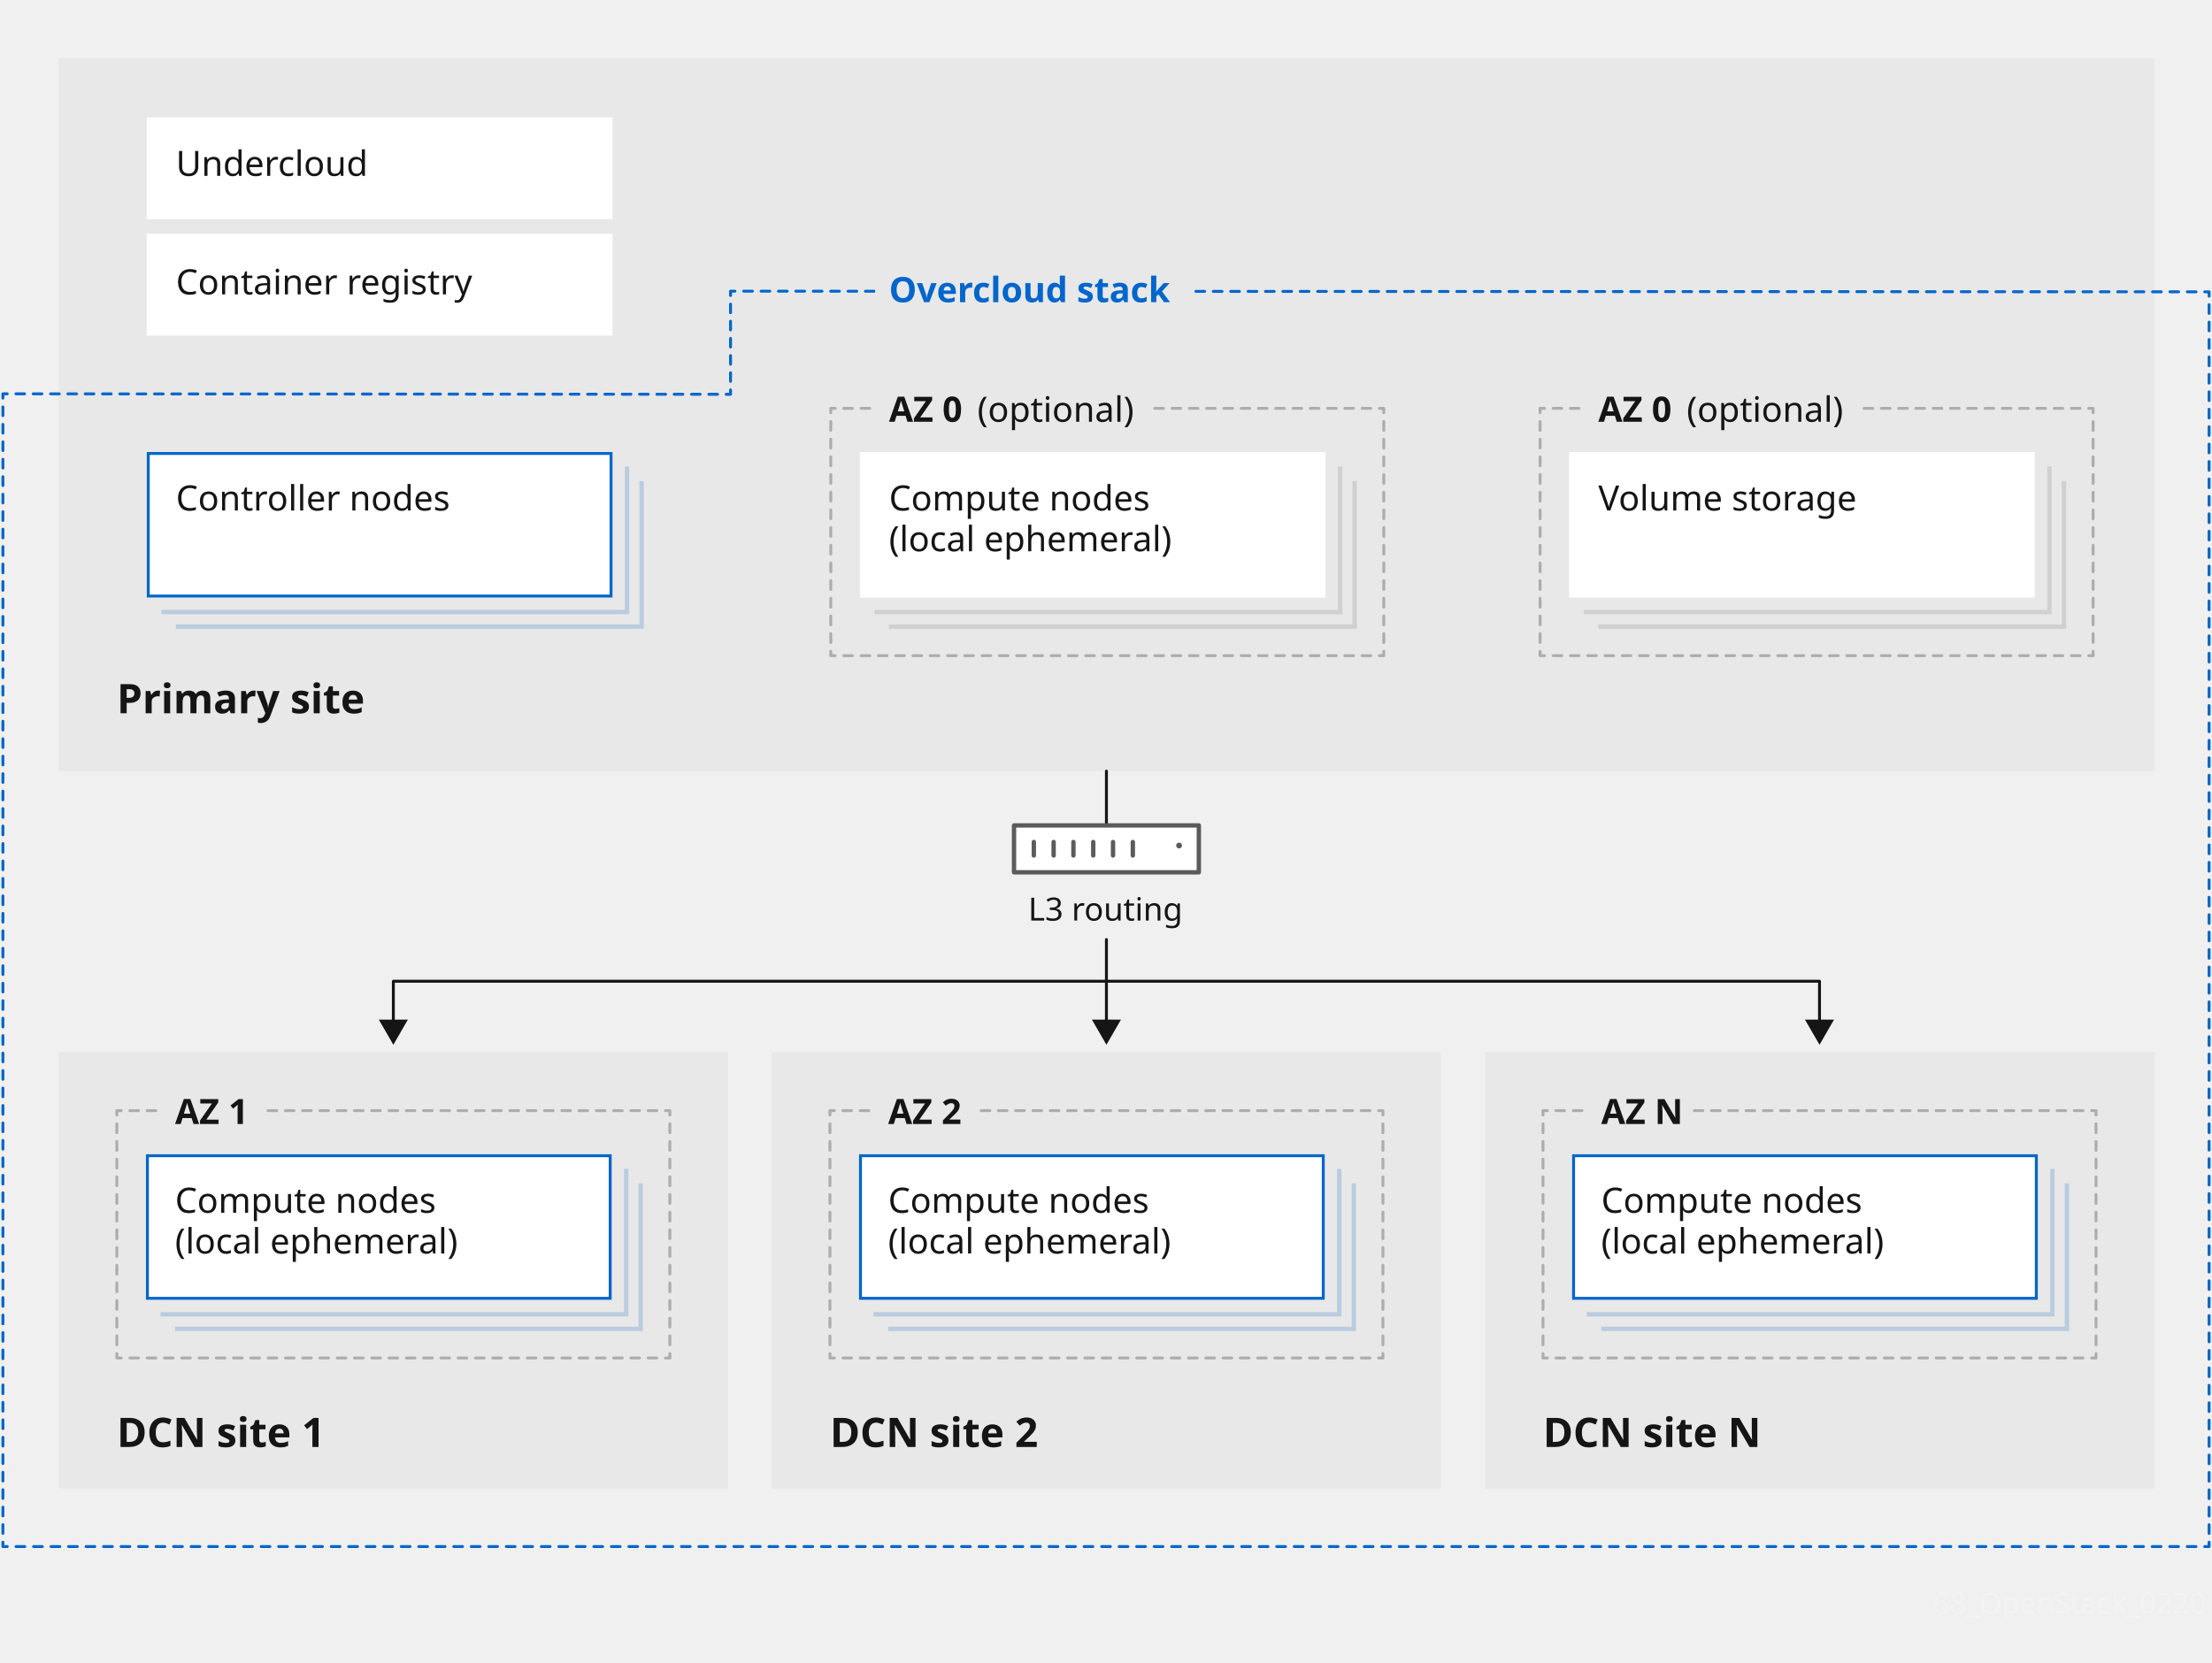
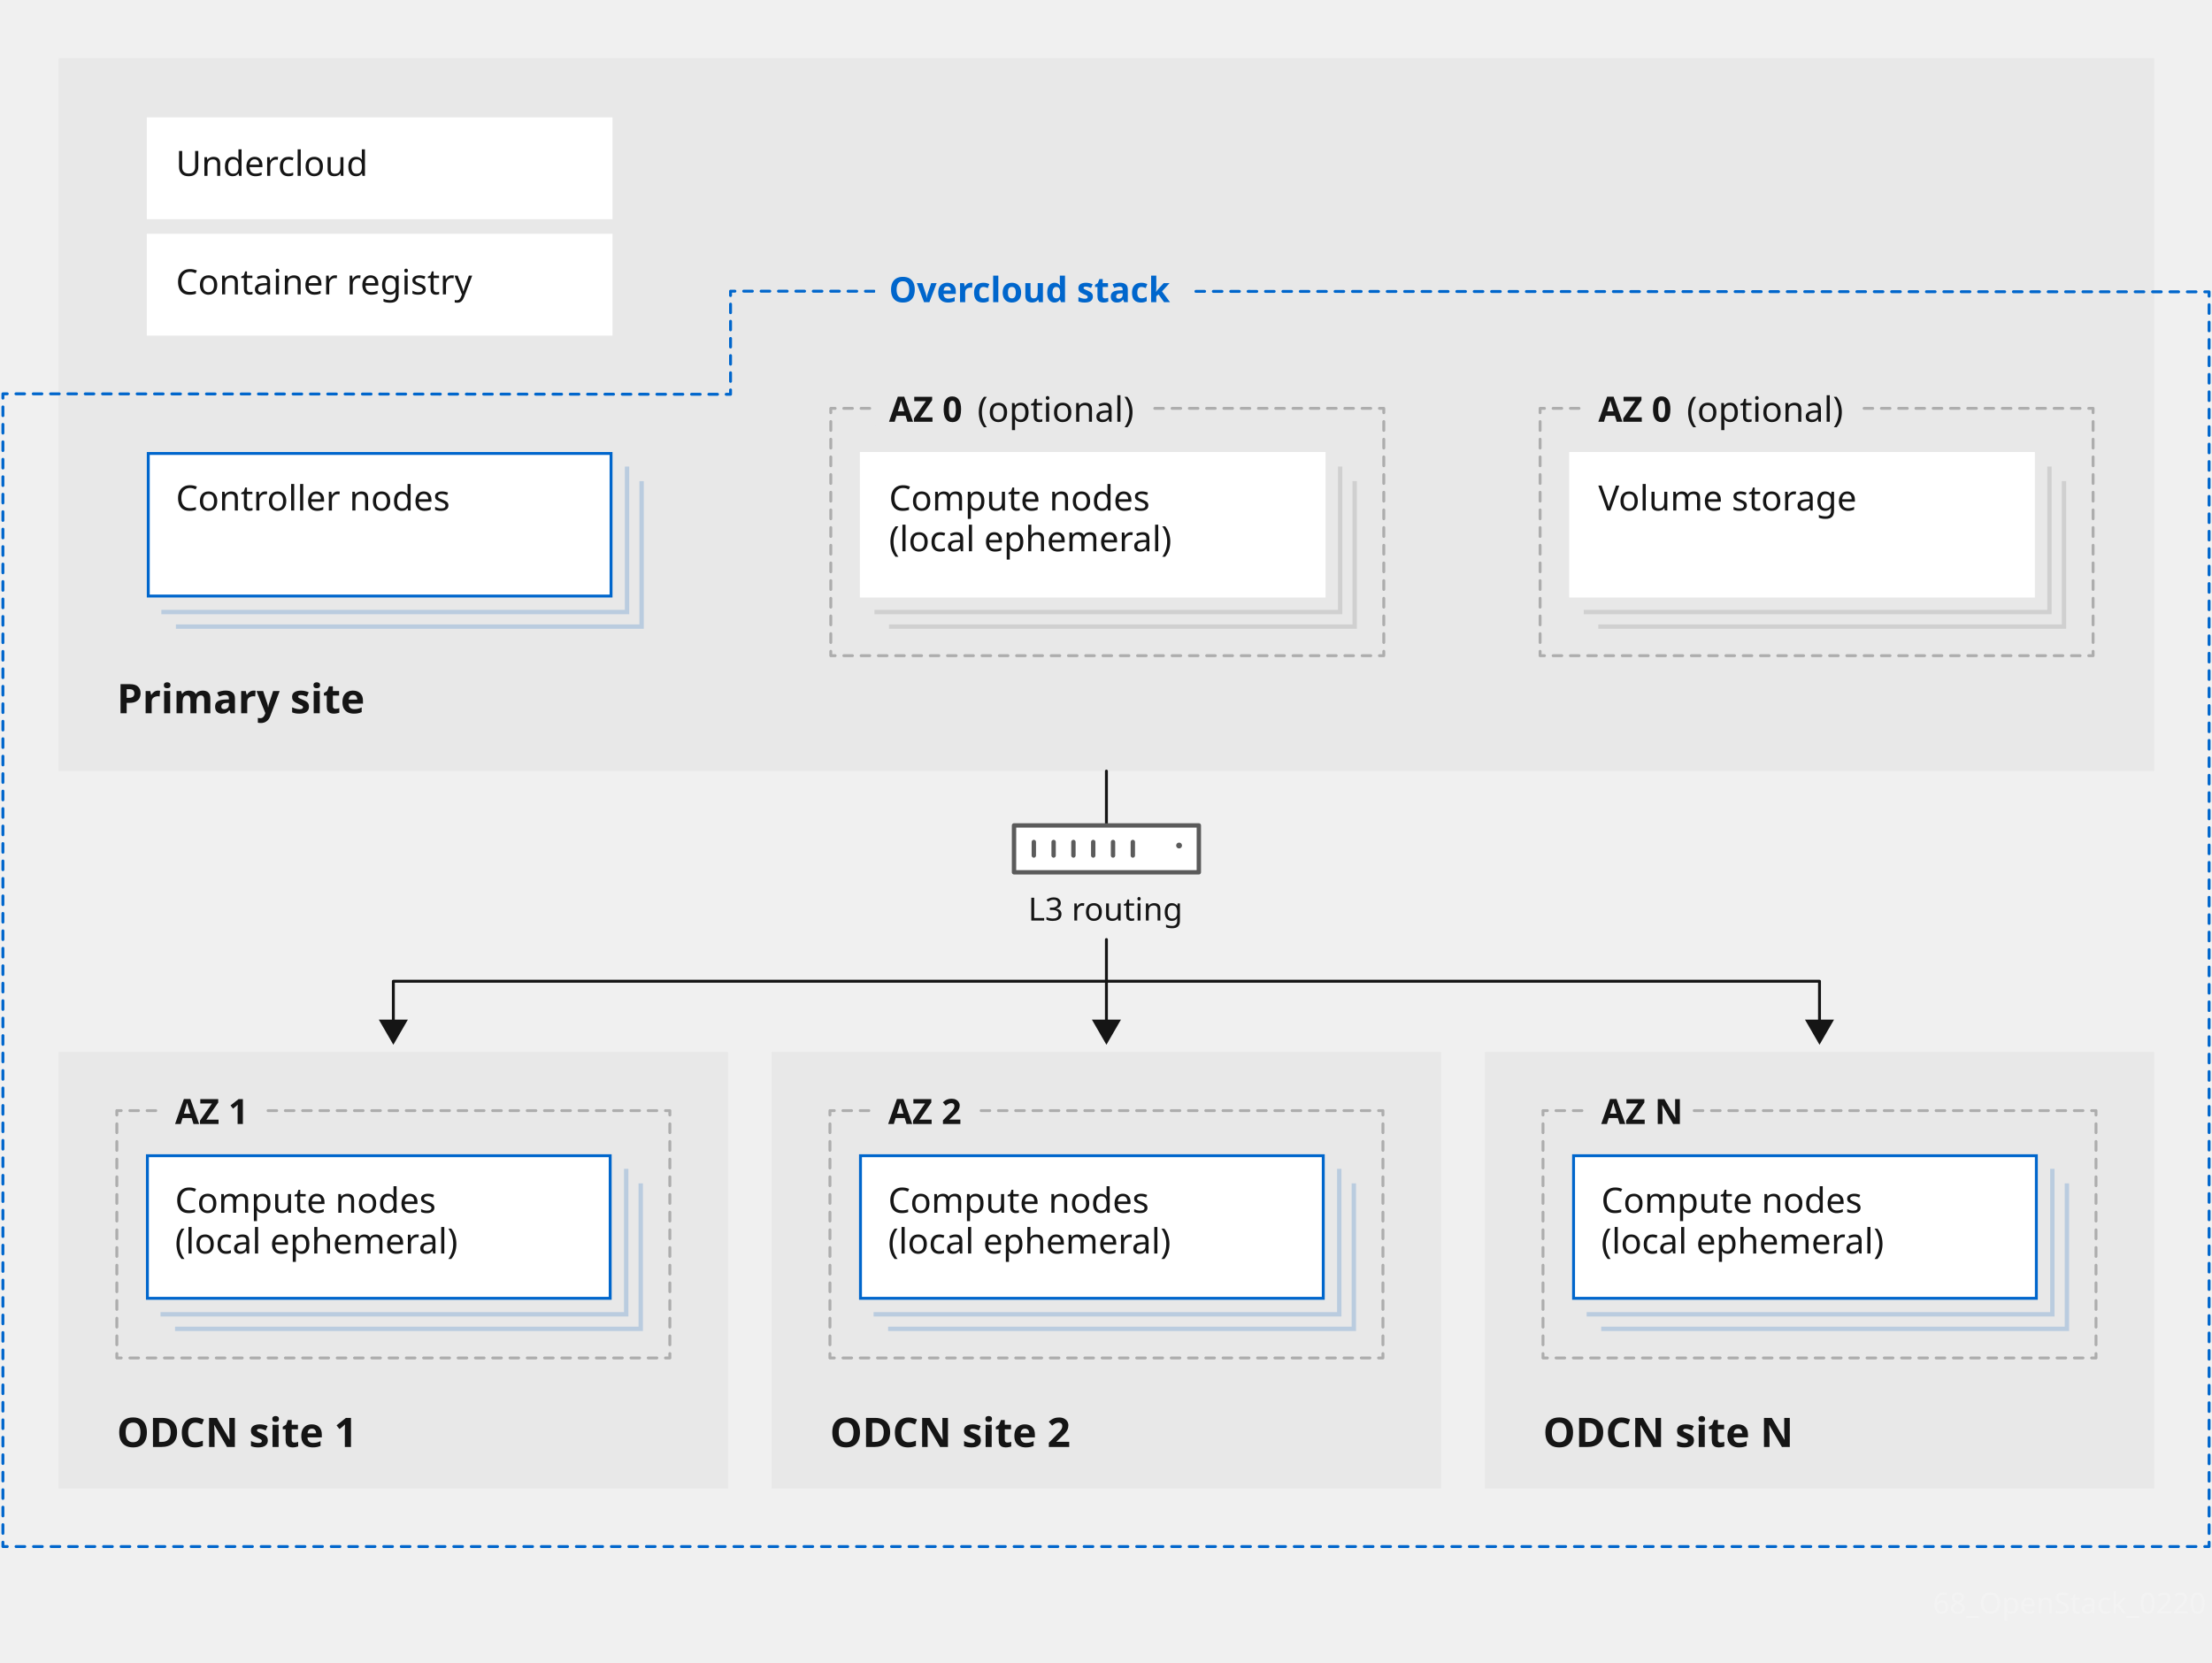
<svg xmlns="http://www.w3.org/2000/svg" width="760" height="571.5" viewBox="0 0 760 571.5">
  <defs>
    <style>
      .a {
        fill: #e8e8e8;
      }

      .b {
        font-size: 14px;
      }

      .b, .f, .t, .u, .y {
        fill: #151515;
      }

      .b, .y, .z {
        font-family: RedHatText-Bold, Red Hat Text;
        font-weight: 700;
      }

      .ab, .c, .g, .h, .i, .j, .l, .m, .n, .o, .p, .q, .r, .s, .w, .x {
        fill: none;
      }

      .c {
        stroke: #baccdf;
      }

      .c, .j {
        stroke-miterlimit: 10;
      }

      .c, .j, .v, .x {
        stroke-width: 1.5px;
      }

      .d, .v {
        fill: #fff;
      }

      .e, .z {
        fill: #06c;
      }

      .f, .y, .z {
        font-size: 12px;
      }

      .f, .u {
        font-family: RedHatText-Medium, Red Hat Text;
        font-weight: 500;
      }

      .g, .h, .i {
        stroke: #adadad;
      }

      .g, .h, .i, .l, .m, .n, .o, .p, .q, .r, .s, .v, .w, .x {
        stroke-linecap: round;
        stroke-linejoin: round;
      }

      .h {
        stroke-dasharray: 2.968 2.968;
      }

      .i {
        stroke-dasharray: 3.037 3.037;
      }

      .j {
        stroke: #d0d0d0;
      }

      .aa, .k {
        font-family: RedHatText-Regular, Red Hat Text;
      }

      .k {
        font-weight: 400;
      }

      .l, .m, .n, .o, .p, .q, .r {
        stroke: #06c;
      }

      .m {
        stroke-dasharray: 2.988 2.988;
      }

      .n {
        stroke-dasharray: 2.949 2.949;
      }

      .o {
        stroke-dasharray: 2.976 2.976;
      }

      .p {
        stroke-dasharray: 3.001 3.001;
      }

      .q {
        stroke-dasharray: 3.008 3.008;
      }

      .r {
        stroke-dasharray: 2.995 2.995;
      }

      .s {
        stroke: #151515;
      }

      .u {
        font-size: 11px;
      }

      .v, .w, .x {
        stroke: #5b5b5b;
      }

      .w {
        stroke-width: 2px;
      }

      .aa {
        font-size: 10px;
        fill: #f3f3f3;
      }
    </style>
  </defs>
  <rect class="a" x="20.147" y="20" width="720" height="245" />
  <text class="b" transform="translate(40.147 245.12)">Primary site</text>
  <g>
    <polyline class="c" points="220.442 165.34 220.442 215.34 60.442 215.34" />
    <polyline class="c" points="215.442 160.34 215.442 210.34 55.442 210.34" />
    <g>
      <rect class="d" x="50.942" y="155.84" width="159" height="49" />
      <path class="e" d="M209.442,156.34v48h-158v-48h158m1-1h-160v50h160v-50Z" />
    </g>
    <text class="f" transform="translate(60.44 175.444)">Controller nodes</text>
  </g>
  <g>
    <polyline class="g" points="475.442 223.84 475.442 225.34 473.942 225.34" />
    <line class="h" x1="470.974" y1="225.34" x2="288.426" y2="225.34" />
    <polyline class="g" points="286.942 225.34 285.442 225.34 285.442 223.84" />
    <line class="i" x1="285.442" y1="220.803" x2="285.442" y2="143.358" />
    <polyline class="g" points="285.442 141.84 285.442 140.34 286.942 140.34" />
    <line class="h" x1="289.91" y1="140.34" x2="472.458" y2="140.34" />
    <polyline class="g" points="473.942 140.34 475.442 140.34 475.442 141.84" />
    <line class="i" x1="475.442" y1="144.877" x2="475.442" y2="222.321" />
  </g>
  <polyline class="j" points="465.442 165.34 465.442 215.34 305.442 215.34" />
  <polyline class="j" points="460.442 160.34 460.442 210.34 300.442 210.34" />
  <rect class="d" x="295.442" y="155.34" width="160" height="50" />
  <text class="f" transform="translate(305.44 175.444)">Compute nodes<tspan class="k">
      <tspan x="0" y="14">(local ephemeral)</tspan>
    </tspan>
  </text>
  <polyline class="j" points="704.147 160.34 704.147 210.34 544.147 210.34" />
  <g>
    <polyline class="j" points="709.147 165.34 709.147 215.34 549.147 215.34" />
    <rect class="d" x="539.147" y="155.34" width="160" height="50" />
  </g>
  <text class="f" transform="translate(549.146 175.444)">Volume storage</text>
  <rect class="a" x="20.147" y="361.555" width="230" height="150" />
  <g>
    <polyline class="g" points="230.147 465.186 230.147 466.686 228.647 466.686" />
    <line class="h" x1="225.679" y1="466.686" x2="43.131" y2="466.686" />
    <polyline class="g" points="41.647 466.686 40.147 466.686 40.147 465.186" />
    <line class="i" x1="40.147" y1="462.148" x2="40.147" y2="384.704" />
    <polyline class="g" points="40.147 383.186 40.147 381.686 41.647 381.686" />
    <line class="h" x1="44.615" y1="381.686" x2="227.163" y2="381.686" />
    <polyline class="g" points="228.647 381.686 230.147 381.686 230.147 383.186" />
    <line class="i" x1="230.147" y1="386.223" x2="230.147" y2="463.667" />
  </g>
  <polyline class="c" points="220.147 406.686 220.147 456.686 60.147 456.686" />
  <polyline class="c" points="215.147 401.686 215.147 451.686 55.147 451.686" />
  <g>
    <rect class="d" x="50.647" y="397.186" width="159" height="49" />
    <path class="e" d="M209.147,397.686v48h-158v-48h158m1-1h-160v50h160v-50Z" />
  </g>
  <text class="f" transform="translate(60.147 416.79)">Compute nodes<tspan class="k">
      <tspan x="0" y="14">(local ephemeral)</tspan>
    </tspan>
  </text>
  <rect class="a" x="510.147" y="361.555" width="230" height="150" />
  <g>
    <polyline class="g" points="720.147 465.186 720.147 466.686 718.647 466.686" />
    <line class="h" x1="715.679" y1="466.686" x2="533.131" y2="466.686" />
    <polyline class="g" points="531.647 466.686 530.147 466.686 530.147 465.186" />
    <line class="i" x1="530.147" y1="462.148" x2="530.147" y2="384.704" />
    <polyline class="g" points="530.147 383.186 530.147 381.686 531.647 381.686" />
    <line class="h" x1="534.615" y1="381.686" x2="717.163" y2="381.686" />
    <polyline class="g" points="718.647 381.686 720.147 381.686 720.147 383.186" />
    <line class="i" x1="720.147" y1="386.223" x2="720.147" y2="463.667" />
  </g>
  <polyline class="c" points="710.147 406.686 710.147 456.686 550.147 456.686" />
  <polyline class="c" points="705.147 401.686 705.147 451.686 545.147 451.686" />
  <g>
    <rect class="d" x="540.647" y="397.186" width="159" height="49" />
    <path class="e" d="M699.147,397.686v48h-158v-48h158m1-1h-160v50h160v-50Z" />
  </g>
  <text class="f" transform="translate(550.147 416.79)">Compute nodes<tspan class="k">
      <tspan x="0" y="14">(local ephemeral)</tspan>
    </tspan>
  </text>
  <g>
    <polyline class="g" points="719.147 223.84 719.147 225.34 717.647 225.34" />
    <line class="h" x1="714.679" y1="225.34" x2="532.131" y2="225.34" />
    <polyline class="g" points="530.647 225.34 529.147 225.34 529.147 223.84" />
    <line class="i" x1="529.147" y1="220.803" x2="529.147" y2="143.358" />
    <polyline class="g" points="529.147 141.84 529.147 140.34 530.647 140.34" />
    <line class="h" x1="533.615" y1="140.34" x2="716.163" y2="140.34" />
    <polyline class="g" points="717.647 140.34 719.147 140.34 719.147 141.84" />
    <line class="i" x1="719.147" y1="144.877" x2="719.147" y2="222.321" />
  </g>
  <g>
    <polyline class="l" points="759 101.786 759 100.286 757.5 100.286" />
    <line class="m" x1="754.512" y1="100.284" x2="253.994" y2="100.064" />
    <polyline class="l" points="252.5 100.063 251 100.063 251 101.563" />
    <line class="n" x1="251" y1="104.512" x2="251" y2="132.53" />
    <polyline class="l" points="251 134.005 251 135.505 249.5 135.504" />
    <line class="o" x1="246.524" y1="135.502" x2="3.988" y2="135.342" />
    <polyline class="l" points="2.5 135.341 1 135.34 1 136.84" />
    <line class="p" x1="1" y1="139.841" x2="1" y2="528.499" />
    <polyline class="l" points="1 530 1 531.5 2.5 531.5" />
    <line class="q" x1="5.508" y1="531.5" x2="755.996" y2="531.5" />
    <polyline class="l" points="757.5 531.5 759 531.5 759 530" />
    <line class="r" x1="759" y1="527.005" x2="759" y2="103.283" />
  </g>
  <g>
    <rect class="d" x="50.442" y="80.34" width="160" height="35" />
    <text class="f" transform="translate(60.44 101.164)">Container registry</text>
  </g>
  <rect class="d" x="50.442" y="40.34" width="160" height="35" />
  <text class="f" transform="translate(60.44 60.444)">Undercloud</text>
  <line class="s" x1="380.147" y1="265" x2="380.147" y2="283.67" />
  <g>
    <line class="s" x1="380.147" y1="322.886" x2="380.147" y2="351.879" />
    <polygon class="t" points="375.161 350.42 380.147 359.055 385.134 350.42 375.161 350.42" />
  </g>
  <g>
    <polyline class="s" points="625.147 351.879 625.147 337.22 135.147 337.22 135.147 351.879" />
    <polygon class="t" points="630.134 350.42 625.147 359.055 620.161 350.42 630.134 350.42" />
    <polygon class="t" points="130.161 350.42 135.147 359.055 140.134 350.42 130.161 350.42" />
  </g>
  <g>
    <text class="u" transform="translate(353.269 316.372)">L3 routing</text>
    <g>
      <rect class="v" x="348.397" y="283.67" width="63.5" height="16.107" />
      <line class="w" x1="405.109" y1="290.577" x2="405.109" y2="290.577" />
      <line class="x" x1="355.201" y1="289.366" x2="355.201" y2="294.01" />
      <line class="x" x1="362.004" y1="289.366" x2="362.004" y2="294.01" />
      <line class="x" x1="368.808" y1="289.366" x2="368.808" y2="294.01" />
      <line class="x" x1="375.612" y1="289.366" x2="375.612" y2="294.01" />
      <line class="x" x1="382.415" y1="289.366" x2="382.415" y2="294.01" />
      <line class="x" x1="389.219" y1="289.366" x2="389.219" y2="294.01" />
    </g>
  </g>
-   <text class="b" transform="translate(40.147 497.285)">DCN site 1</text>
+   <text class="b" transform="translate(40.147 497.285)">ODCN site 1</text>
  <rect class="a" x="265.147" y="361.555" width="230" height="150" />
  <g>
    <polyline class="g" points="475.147 465.186 475.147 466.686 473.647 466.686" />
    <line class="h" x1="470.679" y1="466.686" x2="288.131" y2="466.686" />
    <polyline class="g" points="286.647 466.686 285.147 466.686 285.147 465.186" />
    <line class="i" x1="285.147" y1="462.148" x2="285.147" y2="384.704" />
    <polyline class="g" points="285.147 383.186 285.147 381.686 286.647 381.686" />
    <line class="h" x1="289.615" y1="381.686" x2="472.163" y2="381.686" />
    <polyline class="g" points="473.647 381.686 475.147 381.686 475.147 383.186" />
    <line class="i" x1="475.147" y1="386.223" x2="475.147" y2="463.667" />
  </g>
  <polyline class="c" points="465.147 406.686 465.147 456.686 305.147 456.686" />
  <polyline class="c" points="460.147 401.686 460.147 451.686 300.147 451.686" />
  <g>
    <rect class="d" x="295.647" y="397.186" width="159" height="49" />
    <path class="e" d="M454.147,397.686v48h-158v-48h158m1-1h-160v50h160v-50Z" />
  </g>
  <text class="f" transform="translate(305.147 416.79)">Compute nodes<tspan class="k">
      <tspan x="0" y="14">(local ephemeral)</tspan>
    </tspan>
  </text>
-   <text class="b" transform="translate(285.147 497.285)">DCN site 2</text>
-   <text class="b" transform="translate(530.147 497.285)">DCN site N</text>
+   <text class="b" transform="translate(285.147 497.285)">ODCN site 2</text>
+   <text class="b" transform="translate(530.147 497.285)">ODCN site N</text>
  <rect class="a" x="55.147" y="376.555" width="34.877" height="12.33" />
  <rect class="a" x="300.147" y="376.555" width="34.877" height="12.33" />
  <rect class="a" x="300.709" y="134.174" width="94.51" height="12.33" />
  <rect class="a" x="300.709" y="94.174" width="109.291" height="12.33" />
  <rect class="a" x="545.147" y="376.555" width="34.877" height="12.33" />
  <text class="y" transform="translate(60.147 386.29)">AZ 1</text>
  <text class="y" transform="translate(305.147 386.29)">AZ 2</text>
  <text class="y" transform="translate(550.147 386.29)">AZ N</text>
  <text class="y" transform="translate(305.44 144.944)">AZ 0<tspan class="k" x="27.252" y="0" xml:space="preserve"> (optional)</tspan>
  </text>
  <rect class="a" x="544.225" y="134.174" width="94.51" height="12.33" />
  <text class="y" transform="translate(549.146 144.944)">AZ 0<tspan class="k" x="27.252" y="0" xml:space="preserve"> (optional)</tspan>
  </text>
  <text class="z" transform="translate(305.44 103.846)">Overcloud stack</text>
  <g>
    <text class="aa" transform="translate(664.102 554.517)">68_OpenStack_0220</text>
    <rect class="ab" y="531.5" width="760" height="40" />
  </g>
</svg>
